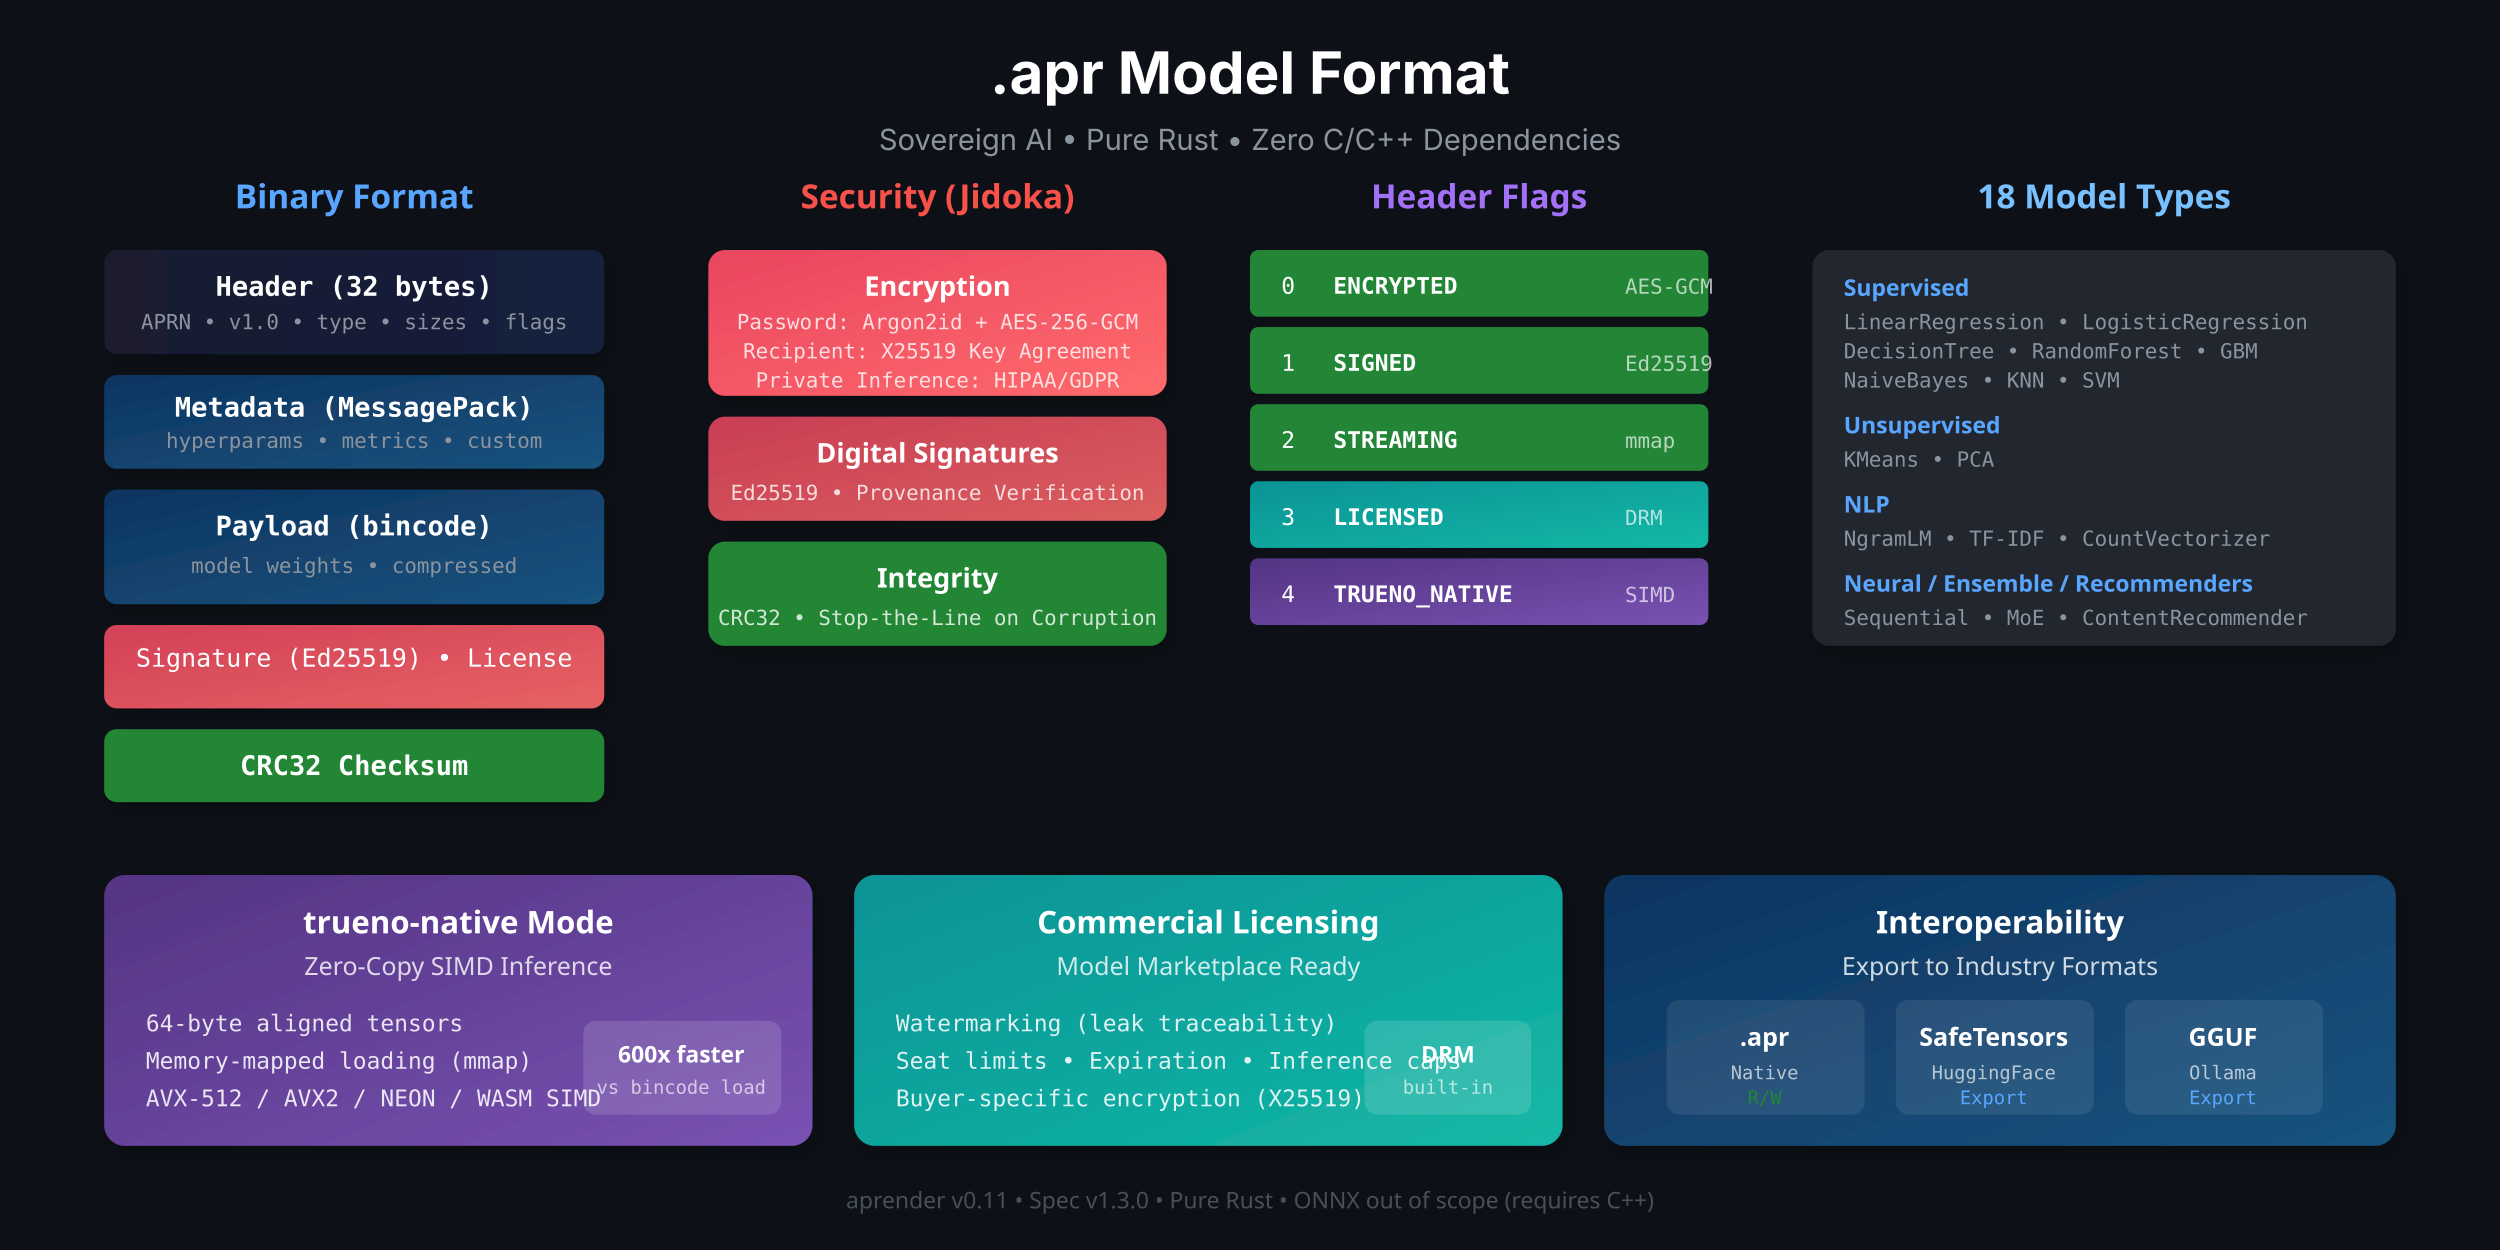
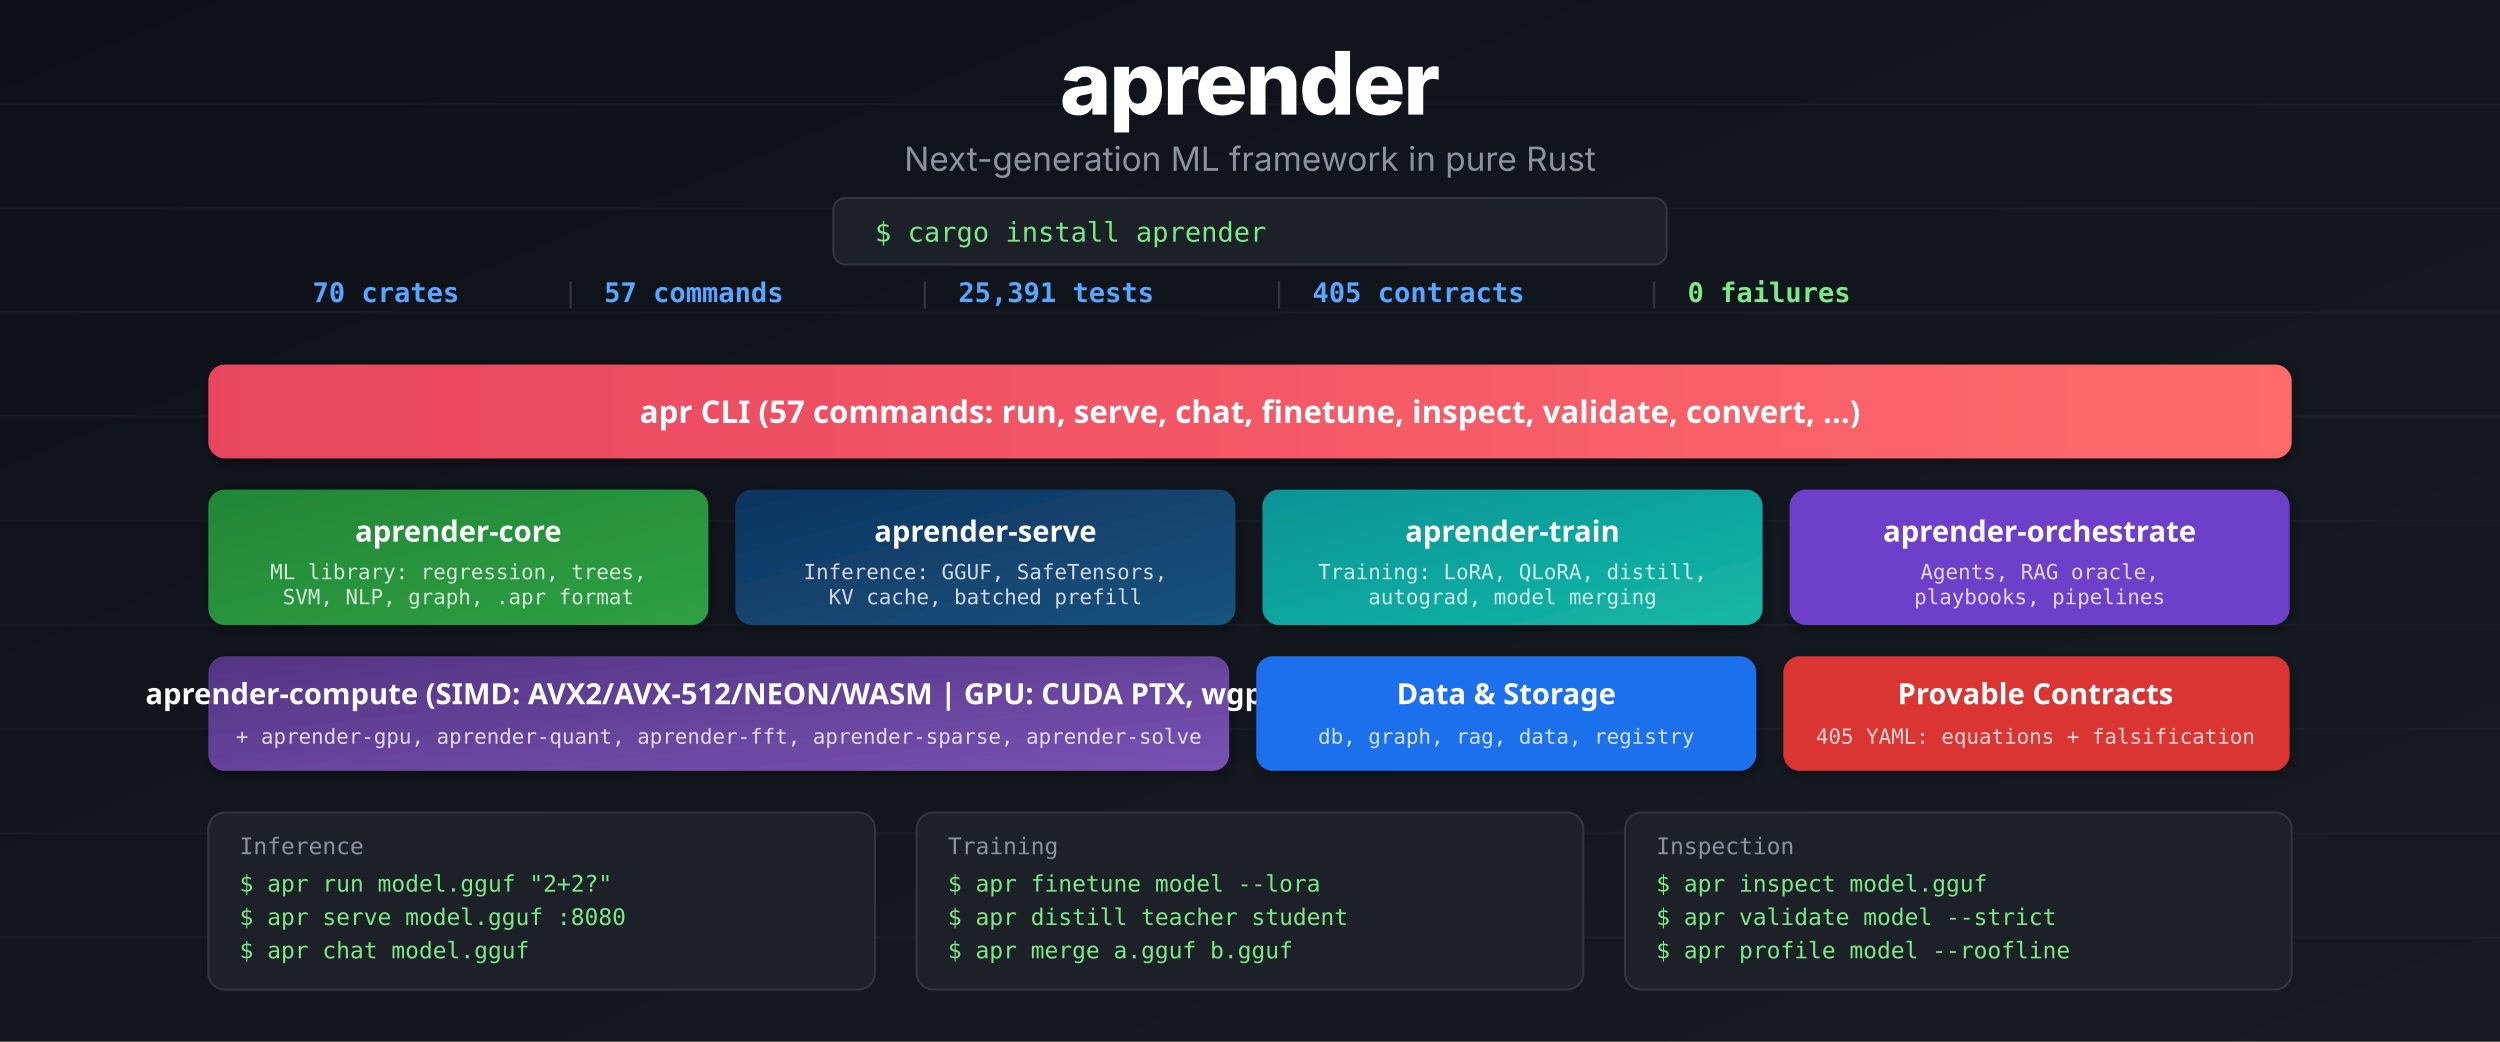
- <svg xmlns="http://www.w3.org/2000/svg" viewBox="0 0 1200 600" role="img" aria-label="aprender - Sovereign AI ML framework">
+ <svg xmlns="http://www.w3.org/2000/svg" viewBox="0 0 1200 500" role="img" aria-label="aprender - Next-generation ML framework in pure Rust">
  <defs>
-     <linearGradient id="headerGrad" x1="0%" y1="0%" x2="100%" y2="0%">
-       <stop offset="0%" style="stop-color:#1a1a2e" />
-       <stop offset="100%" style="stop-color:#16213e" />
+     <linearGradient id="bg" x1="0%" y1="0%" x2="100%" y2="100%">
+       <stop offset="0%" style="stop-color:#0d1117" />
+       <stop offset="100%" style="stop-color:#161b22" />
    </linearGradient>
-     <linearGradient id="securityGrad" x1="0%" y1="0%" x2="100%" y2="100%">
+     <linearGradient id="accent" x1="0%" y1="0%" x2="100%" y2="0%">
      <stop offset="0%" style="stop-color:#e94560" />
      <stop offset="100%" style="stop-color:#ff6b6b" />
    </linearGradient>
-     <linearGradient id="formatGrad" x1="0%" y1="0%" x2="100%" y2="100%">
+     <linearGradient id="compute" x1="0%" y1="0%" x2="100%" y2="100%">
+       <stop offset="0%" style="stop-color:#533483" />
+       <stop offset="100%" style="stop-color:#7952b3" />
+     </linearGradient>
+     <linearGradient id="serve" x1="0%" y1="0%" x2="100%" y2="100%">
      <stop offset="0%" style="stop-color:#0f3460" />
      <stop offset="100%" style="stop-color:#16537e" />
    </linearGradient>
-     <linearGradient id="truenoGrad" x1="0%" y1="0%" x2="100%" y2="100%">
-       <stop offset="0%" style="stop-color:#533483" />
-       <stop offset="100%" style="stop-color:#7952b3" />
-     </linearGradient>
-     <linearGradient id="commercialGrad" x1="0%" y1="0%" x2="100%" y2="100%">
+     <linearGradient id="train" x1="0%" y1="0%" x2="100%" y2="100%">
      <stop offset="0%" style="stop-color:#0a9396" />
      <stop offset="100%" style="stop-color:#14b8a6" />
    </linearGradient>
-     <filter id="shadow" x="-20%" y="-20%" width="140%" height="140%">
-       <feDropShadow dx="2" dy="4" stdDeviation="4" flood-opacity="0.3" />
+     <linearGradient id="core" x1="0%" y1="0%" x2="100%" y2="100%">
+       <stop offset="0%" style="stop-color:#238636" />
+       <stop offset="100%" style="stop-color:#2ea043" />
+     </linearGradient>
+     <filter id="glow">
+       <feGaussianBlur stdDeviation="3" result="blur" />
+       <feMerge>
+         <feMergeNode in="blur" />
+         <feMergeNode in="SourceGraphic" />
+       </feMerge>
+     </filter>
+     <filter id="shadow">
+       <feDropShadow dx="1" dy="2" stdDeviation="3" flood-opacity="0.3" />
    </filter>
  </defs>
-   <rect width="1200" height="600" fill="#0d1117" />
-   <text x="600" y="45" text-anchor="middle" fill="#ffffff" font-family="system-ui, -apple-system, sans-serif" font-size="28" font-weight="bold">.apr Model Format</text>
-   <text x="600" y="72" text-anchor="middle" fill="#8b949e" font-family="system-ui, -apple-system, sans-serif" font-size="14">Sovereign AI • Pure Rust • Zero C/C++ Dependencies</text>
-   <g transform="translate(50, 100)">
-     <text x="120" y="0" text-anchor="middle" fill="#58a6ff" font-family="system-ui, sans-serif" font-size="16" font-weight="bold">Binary Format</text>
-     <rect x="0" y="20" width="240" height="50" rx="6" fill="url(#headerGrad)" filter="url(#shadow)" />
-     <text x="120" y="42" text-anchor="middle" fill="#ffffff" font-family="monospace" font-size="13" font-weight="bold">Header (32 bytes)</text>
-     <text x="120" y="58" text-anchor="middle" fill="#8b949e" font-family="monospace" font-size="10">APRN • v1.0 • type • sizes • flags</text>
-     <rect x="0" y="80" width="240" height="45" rx="6" fill="url(#formatGrad)" filter="url(#shadow)" />
-     <text x="120" y="100" text-anchor="middle" fill="#ffffff" font-family="monospace" font-size="13" font-weight="bold">Metadata (MessagePack)</text>
-     <text x="120" y="115" text-anchor="middle" fill="#8b949e" font-family="monospace" font-size="10">hyperparams • metrics • custom</text>
-     <rect x="0" y="135" width="240" height="55" rx="6" fill="url(#formatGrad)" filter="url(#shadow)" />
-     <text x="120" y="157" text-anchor="middle" fill="#ffffff" font-family="monospace" font-size="13" font-weight="bold">Payload (bincode)</text>
-     <text x="120" y="175" text-anchor="middle" fill="#8b949e" font-family="monospace" font-size="10">model weights • compressed</text>
-     <rect x="0" y="200" width="240" height="40" rx="6" fill="url(#securityGrad)" filter="url(#shadow)" opacity="0.9" />
-     <text x="120" y="220" text-anchor="middle" fill="#ffffff" font-family="monospace" font-size="12">Signature (Ed25519) • License</text>
-     <rect x="0" y="250" width="240" height="35" rx="6" fill="#238636" filter="url(#shadow)" />
-     <text x="120" y="272" text-anchor="middle" fill="#ffffff" font-family="monospace" font-size="13" font-weight="bold">CRC32 Checksum</text>
+   <rect width="1200" height="500" fill="url(#bg)" />
+   <g opacity="0.03">
+     <line x1="0" y1="50" x2="1200" y2="50" stroke="#fff" stroke-width="1" />
+     <line x1="0" y1="100" x2="1200" y2="100" stroke="#fff" stroke-width="1" />
+     <line x1="0" y1="150" x2="1200" y2="150" stroke="#fff" stroke-width="1" />
+     <line x1="0" y1="200" x2="1200" y2="200" stroke="#fff" stroke-width="1" />
+     <line x1="0" y1="250" x2="1200" y2="250" stroke="#fff" stroke-width="1" />
+     <line x1="0" y1="300" x2="1200" y2="300" stroke="#fff" stroke-width="1" />
+     <line x1="0" y1="350" x2="1200" y2="350" stroke="#fff" stroke-width="1" />
+     <line x1="0" y1="400" x2="1200" y2="400" stroke="#fff" stroke-width="1" />
+     <line x1="0" y1="450" x2="1200" y2="450" stroke="#fff" stroke-width="1" />
  </g>
-   <g transform="translate(340, 100)">
-     <text x="110" y="0" text-anchor="middle" fill="#f85149" font-family="system-ui, sans-serif" font-size="16" font-weight="bold">Security (Jidoka)</text>
-     <rect x="0" y="20" width="220" height="70" rx="8" fill="url(#securityGrad)" filter="url(#shadow)" />
-     <text x="110" y="42" text-anchor="middle" fill="#ffffff" font-family="system-ui, sans-serif" font-size="13" font-weight="bold">Encryption</text>
-     <text x="110" y="58" text-anchor="middle" fill="#ffffffcc" font-family="monospace" font-size="10">Password: Argon2id + AES-256-GCM</text>
-     <text x="110" y="72" text-anchor="middle" fill="#ffffffcc" font-family="monospace" font-size="10">Recipient: X25519 Key Agreement</text>
-     <text x="110" y="86" text-anchor="middle" fill="#ffffffcc" font-family="monospace" font-size="10">Private Inference: HIPAA/GDPR</text>
-     <rect x="0" y="100" width="220" height="50" rx="8" fill="url(#securityGrad)" filter="url(#shadow)" opacity="0.85" />
-     <text x="110" y="122" text-anchor="middle" fill="#ffffff" font-family="system-ui, sans-serif" font-size="13" font-weight="bold">Digital Signatures</text>
-     <text x="110" y="140" text-anchor="middle" fill="#ffffffcc" font-family="monospace" font-size="10">Ed25519 • Provenance Verification</text>
-     <rect x="0" y="160" width="220" height="50" rx="8" fill="#238636" filter="url(#shadow)" />
-     <text x="110" y="182" text-anchor="middle" fill="#ffffff" font-family="system-ui, sans-serif" font-size="13" font-weight="bold">Integrity</text>
-     <text x="110" y="200" text-anchor="middle" fill="#ffffffcc" font-family="monospace" font-size="10">CRC32 • Stop-the-Line on Corruption</text>
+   <text x="600" y="55" text-anchor="middle" fill="#ffffff" font-family="system-ui, -apple-system, sans-serif" font-size="42" font-weight="800" letter-spacing="-1">aprender</text>
+   <text x="600" y="82" text-anchor="middle" fill="#8b949e" font-family="system-ui, -apple-system, sans-serif" font-size="16">Next-generation ML framework in pure Rust</text>
+   <rect x="400" y="95" width="400" height="32" rx="6" fill="#1c2128" stroke="#30363d" stroke-width="1" />
+   <text x="420" y="116" fill="#7ee787" font-family="monospace" font-size="13">$ cargo install aprender</text>
+   <g transform="translate(150, 145)">
+     <text x="0" y="0" fill="#58a6ff" font-family="monospace" font-size="13" font-weight="bold">70 crates</text>
+     <text x="120" y="0" fill="#30363d" font-family="monospace" font-size="13">|</text>
+     <text x="140" y="0" fill="#58a6ff" font-family="monospace" font-size="13" font-weight="bold">57 commands</text>
+     <text x="290" y="0" fill="#30363d" font-family="monospace" font-size="13">|</text>
+     <text x="310" y="0" fill="#58a6ff" font-family="monospace" font-size="13" font-weight="bold">25,391 tests</text>
+     <text x="460" y="0" fill="#30363d" font-family="monospace" font-size="13">|</text>
+     <text x="480" y="0" fill="#58a6ff" font-family="monospace" font-size="13" font-weight="bold">405 contracts</text>
+     <text x="640" y="0" fill="#30363d" font-family="monospace" font-size="13">|</text>
+     <text x="660" y="0" fill="#7ee787" font-family="monospace" font-size="13" font-weight="bold">0 failures</text>
  </g>
-   <g transform="translate(600, 100)">
-     <text x="110" y="0" text-anchor="middle" fill="#a371f7" font-family="system-ui, sans-serif" font-size="16" font-weight="bold">Header Flags</text>
-     <g transform="translate(0, 20)">
-       <rect x="0" y="0" width="220" height="32" rx="4" fill="#238636" />
-       <text x="15" y="21" fill="#ffffff" font-family="monospace" font-size="11">0</text>
-       <text x="40" y="21" fill="#ffffff" font-family="monospace" font-size="11" font-weight="bold">ENCRYPTED</text>
-       <text x="180" y="21" fill="#ffffffaa" font-family="monospace" font-size="10">AES-GCM</text>
-     </g>
-     <g transform="translate(0, 57)">
-       <rect x="0" y="0" width="220" height="32" rx="4" fill="#238636" />
-       <text x="15" y="21" fill="#ffffff" font-family="monospace" font-size="11">1</text>
-       <text x="40" y="21" fill="#ffffff" font-family="monospace" font-size="11" font-weight="bold">SIGNED</text>
-       <text x="180" y="21" fill="#ffffffaa" font-family="monospace" font-size="10">Ed25519</text>
-     </g>
-     <g transform="translate(0, 94)">
-       <rect x="0" y="0" width="220" height="32" rx="4" fill="#238636" />
-       <text x="15" y="21" fill="#ffffff" font-family="monospace" font-size="11">2</text>
-       <text x="40" y="21" fill="#ffffff" font-family="monospace" font-size="11" font-weight="bold">STREAMING</text>
-       <text x="180" y="21" fill="#ffffffaa" font-family="monospace" font-size="10">mmap</text>
-     </g>
-     <g transform="translate(0, 131)">
-       <rect x="0" y="0" width="220" height="32" rx="4" fill="url(#commercialGrad)" />
-       <text x="15" y="21" fill="#ffffff" font-family="monospace" font-size="11">3</text>
-       <text x="40" y="21" fill="#ffffff" font-family="monospace" font-size="11" font-weight="bold">LICENSED</text>
-       <text x="180" y="21" fill="#ffffffaa" font-family="monospace" font-size="10">DRM</text>
-     </g>
-     <g transform="translate(0, 168)">
-       <rect x="0" y="0" width="220" height="32" rx="4" fill="url(#truenoGrad)" />
-       <text x="15" y="21" fill="#ffffff" font-family="monospace" font-size="11">4</text>
-       <text x="40" y="21" fill="#ffffff" font-family="monospace" font-size="11" font-weight="bold">TRUENO_NATIVE</text>
-       <text x="180" y="21" fill="#ffffffaa" font-family="monospace" font-size="10">SIMD</text>
-     </g>
+   <rect x="100" y="175" width="1000" height="45" rx="8" fill="url(#accent)" filter="url(#shadow)" />
+   <text x="600" y="203" text-anchor="middle" fill="#ffffff" font-family="system-ui, sans-serif" font-size="15" font-weight="bold">apr CLI  (57 commands: run, serve, chat, finetune, inspect, validate, convert, ...)</text>
+   <g transform="translate(100, 235)">
+     <rect x="0" y="0" width="240" height="65" rx="8" fill="url(#core)" filter="url(#shadow)" />
+     <text x="120" y="25" text-anchor="middle" fill="#ffffff" font-family="system-ui, sans-serif" font-size="14" font-weight="bold">aprender-core</text>
+     <text x="120" y="43" text-anchor="middle" fill="#ffffffcc" font-family="monospace" font-size="10">ML library: regression, trees,</text>
+     <text x="120" y="55" text-anchor="middle" fill="#ffffffcc" font-family="monospace" font-size="10">SVM, NLP, graph, .apr format</text>
+     <rect x="253" y="0" width="240" height="65" rx="8" fill="url(#serve)" filter="url(#shadow)" />
+     <text x="373" y="25" text-anchor="middle" fill="#ffffff" font-family="system-ui, sans-serif" font-size="14" font-weight="bold">aprender-serve</text>
+     <text x="373" y="43" text-anchor="middle" fill="#ffffffcc" font-family="monospace" font-size="10">Inference: GGUF, SafeTensors,</text>
+     <text x="373" y="55" text-anchor="middle" fill="#ffffffcc" font-family="monospace" font-size="10">KV cache, batched prefill</text>
+     <rect x="506" y="0" width="240" height="65" rx="8" fill="url(#train)" filter="url(#shadow)" />
+     <text x="626" y="25" text-anchor="middle" fill="#ffffff" font-family="system-ui, sans-serif" font-size="14" font-weight="bold">aprender-train</text>
+     <text x="626" y="43" text-anchor="middle" fill="#ffffffcc" font-family="monospace" font-size="10">Training: LoRA, QLoRA, distill,</text>
+     <text x="626" y="55" text-anchor="middle" fill="#ffffffcc" font-family="monospace" font-size="10">autograd, model merging</text>
+     <rect x="759" y="0" width="240" height="65" rx="8" fill="#6e40c9" filter="url(#shadow)" />
+     <text x="879" y="25" text-anchor="middle" fill="#ffffff" font-family="system-ui, sans-serif" font-size="14" font-weight="bold">aprender-orchestrate</text>
+     <text x="879" y="43" text-anchor="middle" fill="#ffffffcc" font-family="monospace" font-size="10">Agents, RAG oracle,</text>
+     <text x="879" y="55" text-anchor="middle" fill="#ffffffcc" font-family="monospace" font-size="10">playbooks, pipelines</text>
  </g>
-   <g transform="translate(870, 100)">
-     <text x="140" y="0" text-anchor="middle" fill="#79c0ff" font-family="system-ui, sans-serif" font-size="16" font-weight="bold">18 Model Types</text>
-     <rect x="0" y="20" width="280" height="190" rx="8" fill="#21262d" filter="url(#shadow)" />
-     <text x="15" y="42" fill="#58a6ff" font-family="system-ui, sans-serif" font-size="11" font-weight="bold">Supervised</text>
-     <text x="15" y="58" fill="#8b949e" font-family="monospace" font-size="10">LinearRegression • LogisticRegression</text>
-     <text x="15" y="72" fill="#8b949e" font-family="monospace" font-size="10">DecisionTree • RandomForest • GBM</text>
-     <text x="15" y="86" fill="#8b949e" font-family="monospace" font-size="10">NaiveBayes • KNN • SVM</text>
-     <text x="15" y="108" fill="#58a6ff" font-family="system-ui, sans-serif" font-size="11" font-weight="bold">Unsupervised</text>
-     <text x="15" y="124" fill="#8b949e" font-family="monospace" font-size="10">KMeans • PCA</text>
-     <text x="15" y="146" fill="#58a6ff" font-family="system-ui, sans-serif" font-size="11" font-weight="bold">NLP</text>
-     <text x="15" y="162" fill="#8b949e" font-family="monospace" font-size="10">NgramLM • TF-IDF • CountVectorizer</text>
-     <text x="15" y="184" fill="#58a6ff" font-family="system-ui, sans-serif" font-size="11" font-weight="bold">Neural / Ensemble / Recommenders</text>
-     <text x="15" y="200" fill="#8b949e" font-family="monospace" font-size="10">Sequential • MoE • ContentRecommender</text>
+   <g transform="translate(100, 315)">
+     <rect x="0" y="0" width="490" height="55" rx="8" fill="url(#compute)" filter="url(#shadow)" />
+     <text x="245" y="23" text-anchor="middle" fill="#ffffff" font-family="system-ui, sans-serif" font-size="14" font-weight="bold">aprender-compute  (SIMD: AVX2/AVX-512/NEON/WASM | GPU: CUDA PTX, wgpu)</text>
+     <text x="245" y="42" text-anchor="middle" fill="#ffffffcc" font-family="monospace" font-size="10">+ aprender-gpu, aprender-quant, aprender-fft, aprender-sparse, aprender-solve</text>
+     <rect x="503" y="0" width="240" height="55" rx="8" fill="#1f6feb" filter="url(#shadow)" />
+     <text x="623" y="23" text-anchor="middle" fill="#ffffff" font-family="system-ui, sans-serif" font-size="14" font-weight="bold">Data &amp; Storage</text>
+     <text x="623" y="42" text-anchor="middle" fill="#ffffffcc" font-family="monospace" font-size="10">db, graph, rag, data, registry</text>
+     <rect x="756" y="0" width="243" height="55" rx="8" fill="#da3633" filter="url(#shadow)" />
+     <text x="877" y="23" text-anchor="middle" fill="#ffffff" font-family="system-ui, sans-serif" font-size="14" font-weight="bold">Provable Contracts</text>
+     <text x="877" y="42" text-anchor="middle" fill="#ffffffcc" font-family="monospace" font-size="10">405 YAML: equations + falsification</text>
  </g>
-   <g transform="translate(50, 420)">
-     <rect x="0" y="0" width="340" height="130" rx="10" fill="url(#truenoGrad)" filter="url(#shadow)" />
-     <text x="170" y="28" text-anchor="middle" fill="#ffffff" font-family="system-ui, sans-serif" font-size="15" font-weight="bold">trueno-native Mode</text>
-     <text x="170" y="48" text-anchor="middle" fill="#ffffffcc" font-family="system-ui, sans-serif" font-size="12">Zero-Copy SIMD Inference</text>
-     <text x="20" y="75" fill="#ffffffdd" font-family="monospace" font-size="11">64-byte aligned tensors</text>
-     <text x="20" y="93" fill="#ffffffdd" font-family="monospace" font-size="11">Memory-mapped loading (mmap)</text>
-     <text x="20" y="111" fill="#ffffffdd" font-family="monospace" font-size="11">AVX-512 / AVX2 / NEON / WASM SIMD</text>
-     <rect x="230" y="70" width="95" height="45" rx="6" fill="#ffffff22" />
-     <text x="277" y="90" text-anchor="middle" fill="#ffffff" font-family="system-ui, sans-serif" font-size="11" font-weight="bold">600x faster</text>
-     <text x="277" y="105" text-anchor="middle" fill="#ffffffaa" font-family="monospace" font-size="9">vs bincode load</text>
+   <g transform="translate(100, 390)">
+     <rect x="0" y="0" width="320" height="85" rx="8" fill="#1c2128" stroke="#30363d" stroke-width="1" />
+     <text x="15" y="20" fill="#8b949e" font-family="monospace" font-size="11">Inference</text>
+     <text x="15" y="38" fill="#7ee787" font-family="monospace" font-size="11">$ apr run model.gguf "2+2?"</text>
+     <text x="15" y="54" fill="#7ee787" font-family="monospace" font-size="11">$ apr serve model.gguf :8080</text>
+     <text x="15" y="70" fill="#7ee787" font-family="monospace" font-size="11">$ apr chat model.gguf</text>
+     <rect x="340" y="0" width="320" height="85" rx="8" fill="#1c2128" stroke="#30363d" stroke-width="1" />
+     <text x="355" y="20" fill="#8b949e" font-family="monospace" font-size="11">Training</text>
+     <text x="355" y="38" fill="#7ee787" font-family="monospace" font-size="11">$ apr finetune model --lora</text>
+     <text x="355" y="54" fill="#7ee787" font-family="monospace" font-size="11">$ apr distill teacher student</text>
+     <text x="355" y="70" fill="#7ee787" font-family="monospace" font-size="11">$ apr merge a.gguf b.gguf</text>
+     <rect x="680" y="0" width="320" height="85" rx="8" fill="#1c2128" stroke="#30363d" stroke-width="1" />
+     <text x="695" y="20" fill="#8b949e" font-family="monospace" font-size="11">Inspection</text>
+     <text x="695" y="38" fill="#7ee787" font-family="monospace" font-size="11">$ apr inspect model.gguf</text>
+     <text x="695" y="54" fill="#7ee787" font-family="monospace" font-size="11">$ apr validate model --strict</text>
+     <text x="695" y="70" fill="#7ee787" font-family="monospace" font-size="11">$ apr profile model --roofline</text>
  </g>
-   <g transform="translate(410, 420)">
-     <rect x="0" y="0" width="340" height="130" rx="10" fill="url(#commercialGrad)" filter="url(#shadow)" />
-     <text x="170" y="28" text-anchor="middle" fill="#ffffff" font-family="system-ui, sans-serif" font-size="15" font-weight="bold">Commercial Licensing</text>
-     <text x="170" y="48" text-anchor="middle" fill="#ffffffcc" font-family="system-ui, sans-serif" font-size="12">Model Marketplace Ready</text>
-     <text x="20" y="75" fill="#ffffffdd" font-family="monospace" font-size="11">Watermarking (leak traceability)</text>
-     <text x="20" y="93" fill="#ffffffdd" font-family="monospace" font-size="11">Seat limits • Expiration • Inference caps</text>
-     <text x="20" y="111" fill="#ffffffdd" font-family="monospace" font-size="11">Buyer-specific encryption (X25519)</text>
-     <rect x="245" y="70" width="80" height="45" rx="6" fill="#ffffff22" />
-     <text x="285" y="90" text-anchor="middle" fill="#ffffff" font-family="system-ui, sans-serif" font-size="11" font-weight="bold">DRM</text>
-     <text x="285" y="105" text-anchor="middle" fill="#ffffffaa" font-family="monospace" font-size="9">built-in</text>
-   </g>
-   <g transform="translate(770, 420)">
-     <rect x="0" y="0" width="380" height="130" rx="10" fill="url(#formatGrad)" filter="url(#shadow)" />
-     <text x="190" y="28" text-anchor="middle" fill="#ffffff" font-family="system-ui, sans-serif" font-size="15" font-weight="bold">Interoperability</text>
-     <text x="190" y="48" text-anchor="middle" fill="#ffffffcc" font-family="system-ui, sans-serif" font-size="12">Export to Industry Formats</text>
-     <g transform="translate(30, 60)">
-       <rect x="0" y="0" width="95" height="55" rx="6" fill="#ffffff15" />
-       <text x="47" y="22" text-anchor="middle" fill="#ffffff" font-family="system-ui, sans-serif" font-size="12" font-weight="bold">.apr</text>
-       <text x="47" y="38" text-anchor="middle" fill="#ffffffaa" font-family="monospace" font-size="9">Native</text>
-       <text x="47" y="50" text-anchor="middle" fill="#238636" font-family="monospace" font-size="9">R/W</text>
-     </g>
-     <g transform="translate(140, 60)">
-       <rect x="0" y="0" width="95" height="55" rx="6" fill="#ffffff15" />
-       <text x="47" y="22" text-anchor="middle" fill="#ffffff" font-family="system-ui, sans-serif" font-size="12" font-weight="bold">SafeTensors</text>
-       <text x="47" y="38" text-anchor="middle" fill="#ffffffaa" font-family="monospace" font-size="9">HuggingFace</text>
-       <text x="47" y="50" text-anchor="middle" fill="#58a6ff" font-family="monospace" font-size="9">Export</text>
-     </g>
-     <g transform="translate(250, 60)">
-       <rect x="0" y="0" width="95" height="55" rx="6" fill="#ffffff15" />
-       <text x="47" y="22" text-anchor="middle" fill="#ffffff" font-family="system-ui, sans-serif" font-size="12" font-weight="bold">GGUF</text>
-       <text x="47" y="38" text-anchor="middle" fill="#ffffffaa" font-family="monospace" font-size="9">Ollama</text>
-       <text x="47" y="50" text-anchor="middle" fill="#58a6ff" font-family="monospace" font-size="9">Export</text>
-     </g>
-   </g>
-   <text x="600" y="580" text-anchor="middle" fill="#484f58" font-family="system-ui, sans-serif" font-size="11">aprender v0.11 • Spec v1.3.0 • Pure Rust • ONNX out of scope (requires C++)</text>
</svg>
